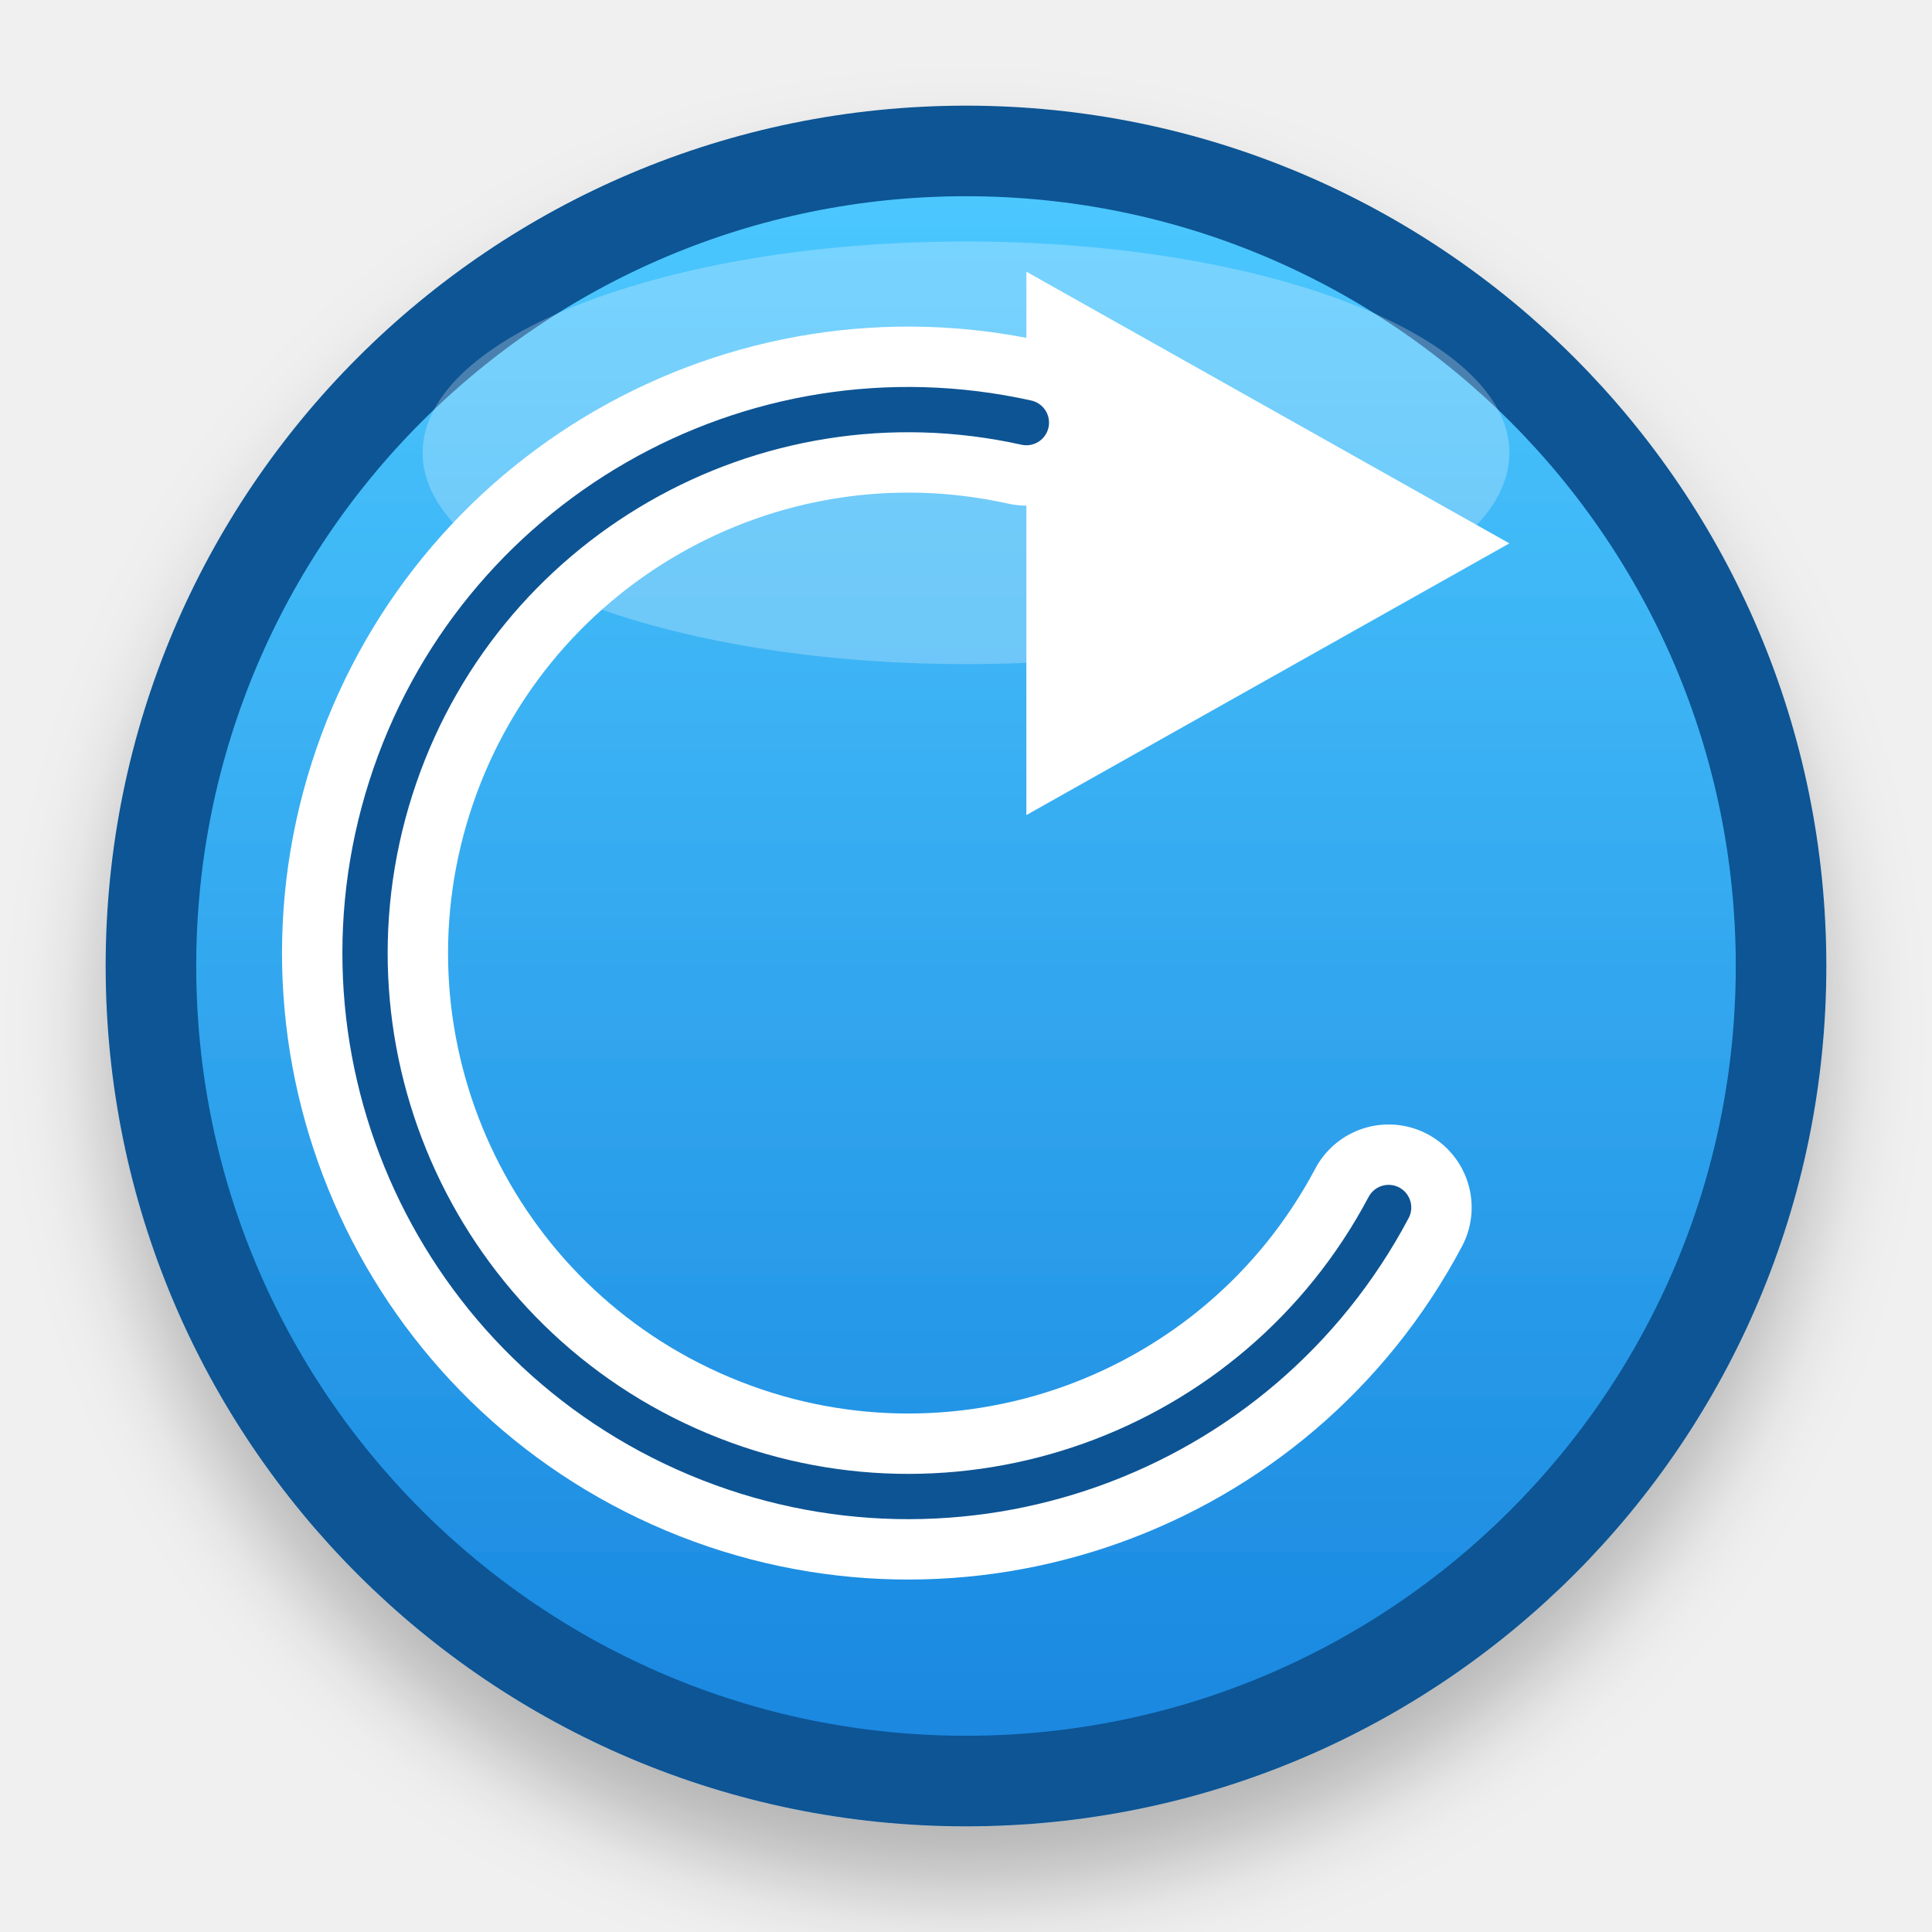
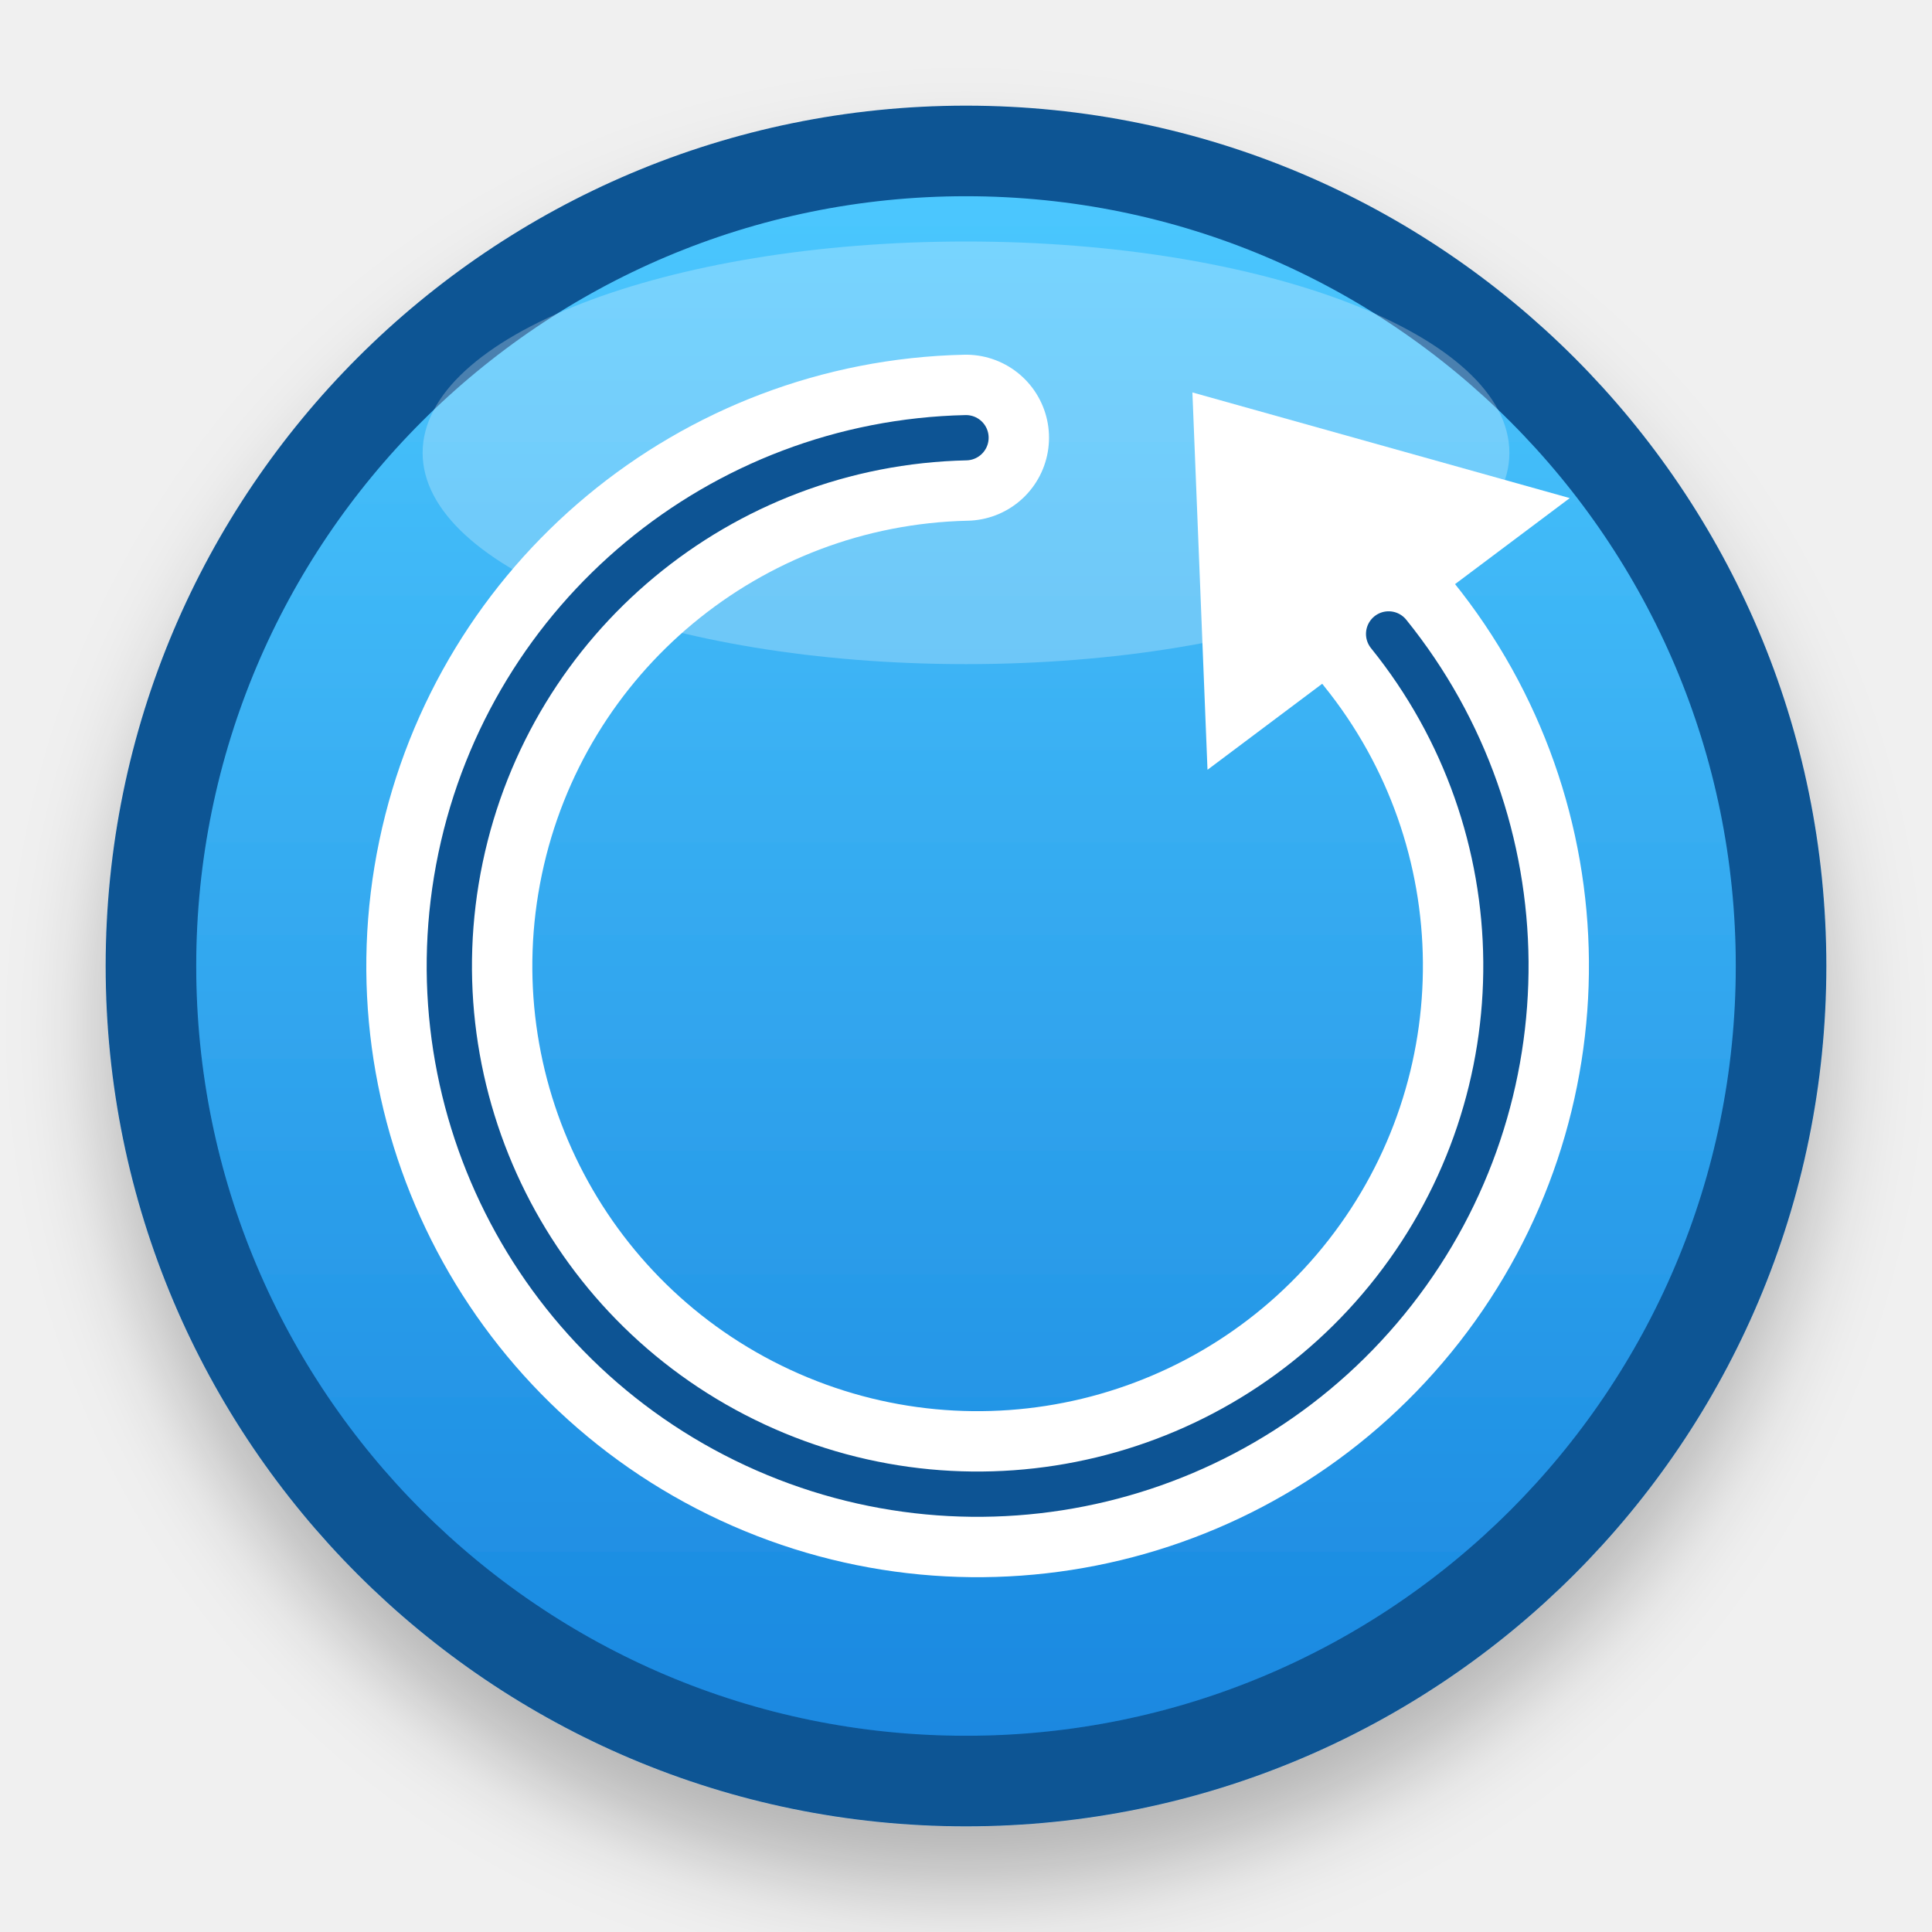
<svg xmlns="http://www.w3.org/2000/svg" viewBox="0 0 128 128" width="128" height="128">
  <defs>
    <linearGradient id="bg_blue" x1="0" y1="0" x2="0" y2="1">
      <stop offset="0%" stop-color="#4dc9ff" />
      <stop offset="100%" stop-color="#1886df" />
    </linearGradient>
    <filter id="shadow" x="-20%" y="-20%" width="140%" height="140%">
      <feDropShadow dx="0" dy="4" stdDeviation="3" flood-color="#000000" flood-opacity="0.25" />
    </filter>
  </defs>
  <circle cx="64" cy="64" r="54" fill="url(#bg_blue)" stroke="#0d5494" stroke-width="6" filter="url(#shadow)" />
  <ellipse cx="64" cy="30" rx="36" ry="14" fill="#ffffff" fill-opacity="0.25" />
-   <path d="M68 28 A36 36 0 1 0 92 80" fill="none" stroke="#ffffff" stroke-width="11" stroke-linecap="round" />
-   <polygon points="68,18 68,54 100,36" fill="#ffffff" />
-   <path d="M68 28 A36 36 0 1 0 92 80" fill="none" stroke="#0d5494" stroke-width="3" stroke-linecap="round" />
+   <path d="M64 29 A35 35 0 1 0 92 42" fill="none" stroke="#ffffff" stroke-width="11" stroke-linecap="round" />
+   <polygon points="104,33 80,51 79,26" fill="#ffffff" />
+   <path d="M64 29 A35 35 0 1 0 92 42" fill="none" stroke="#0d5494" stroke-width="3" stroke-linecap="round" />
</svg>
